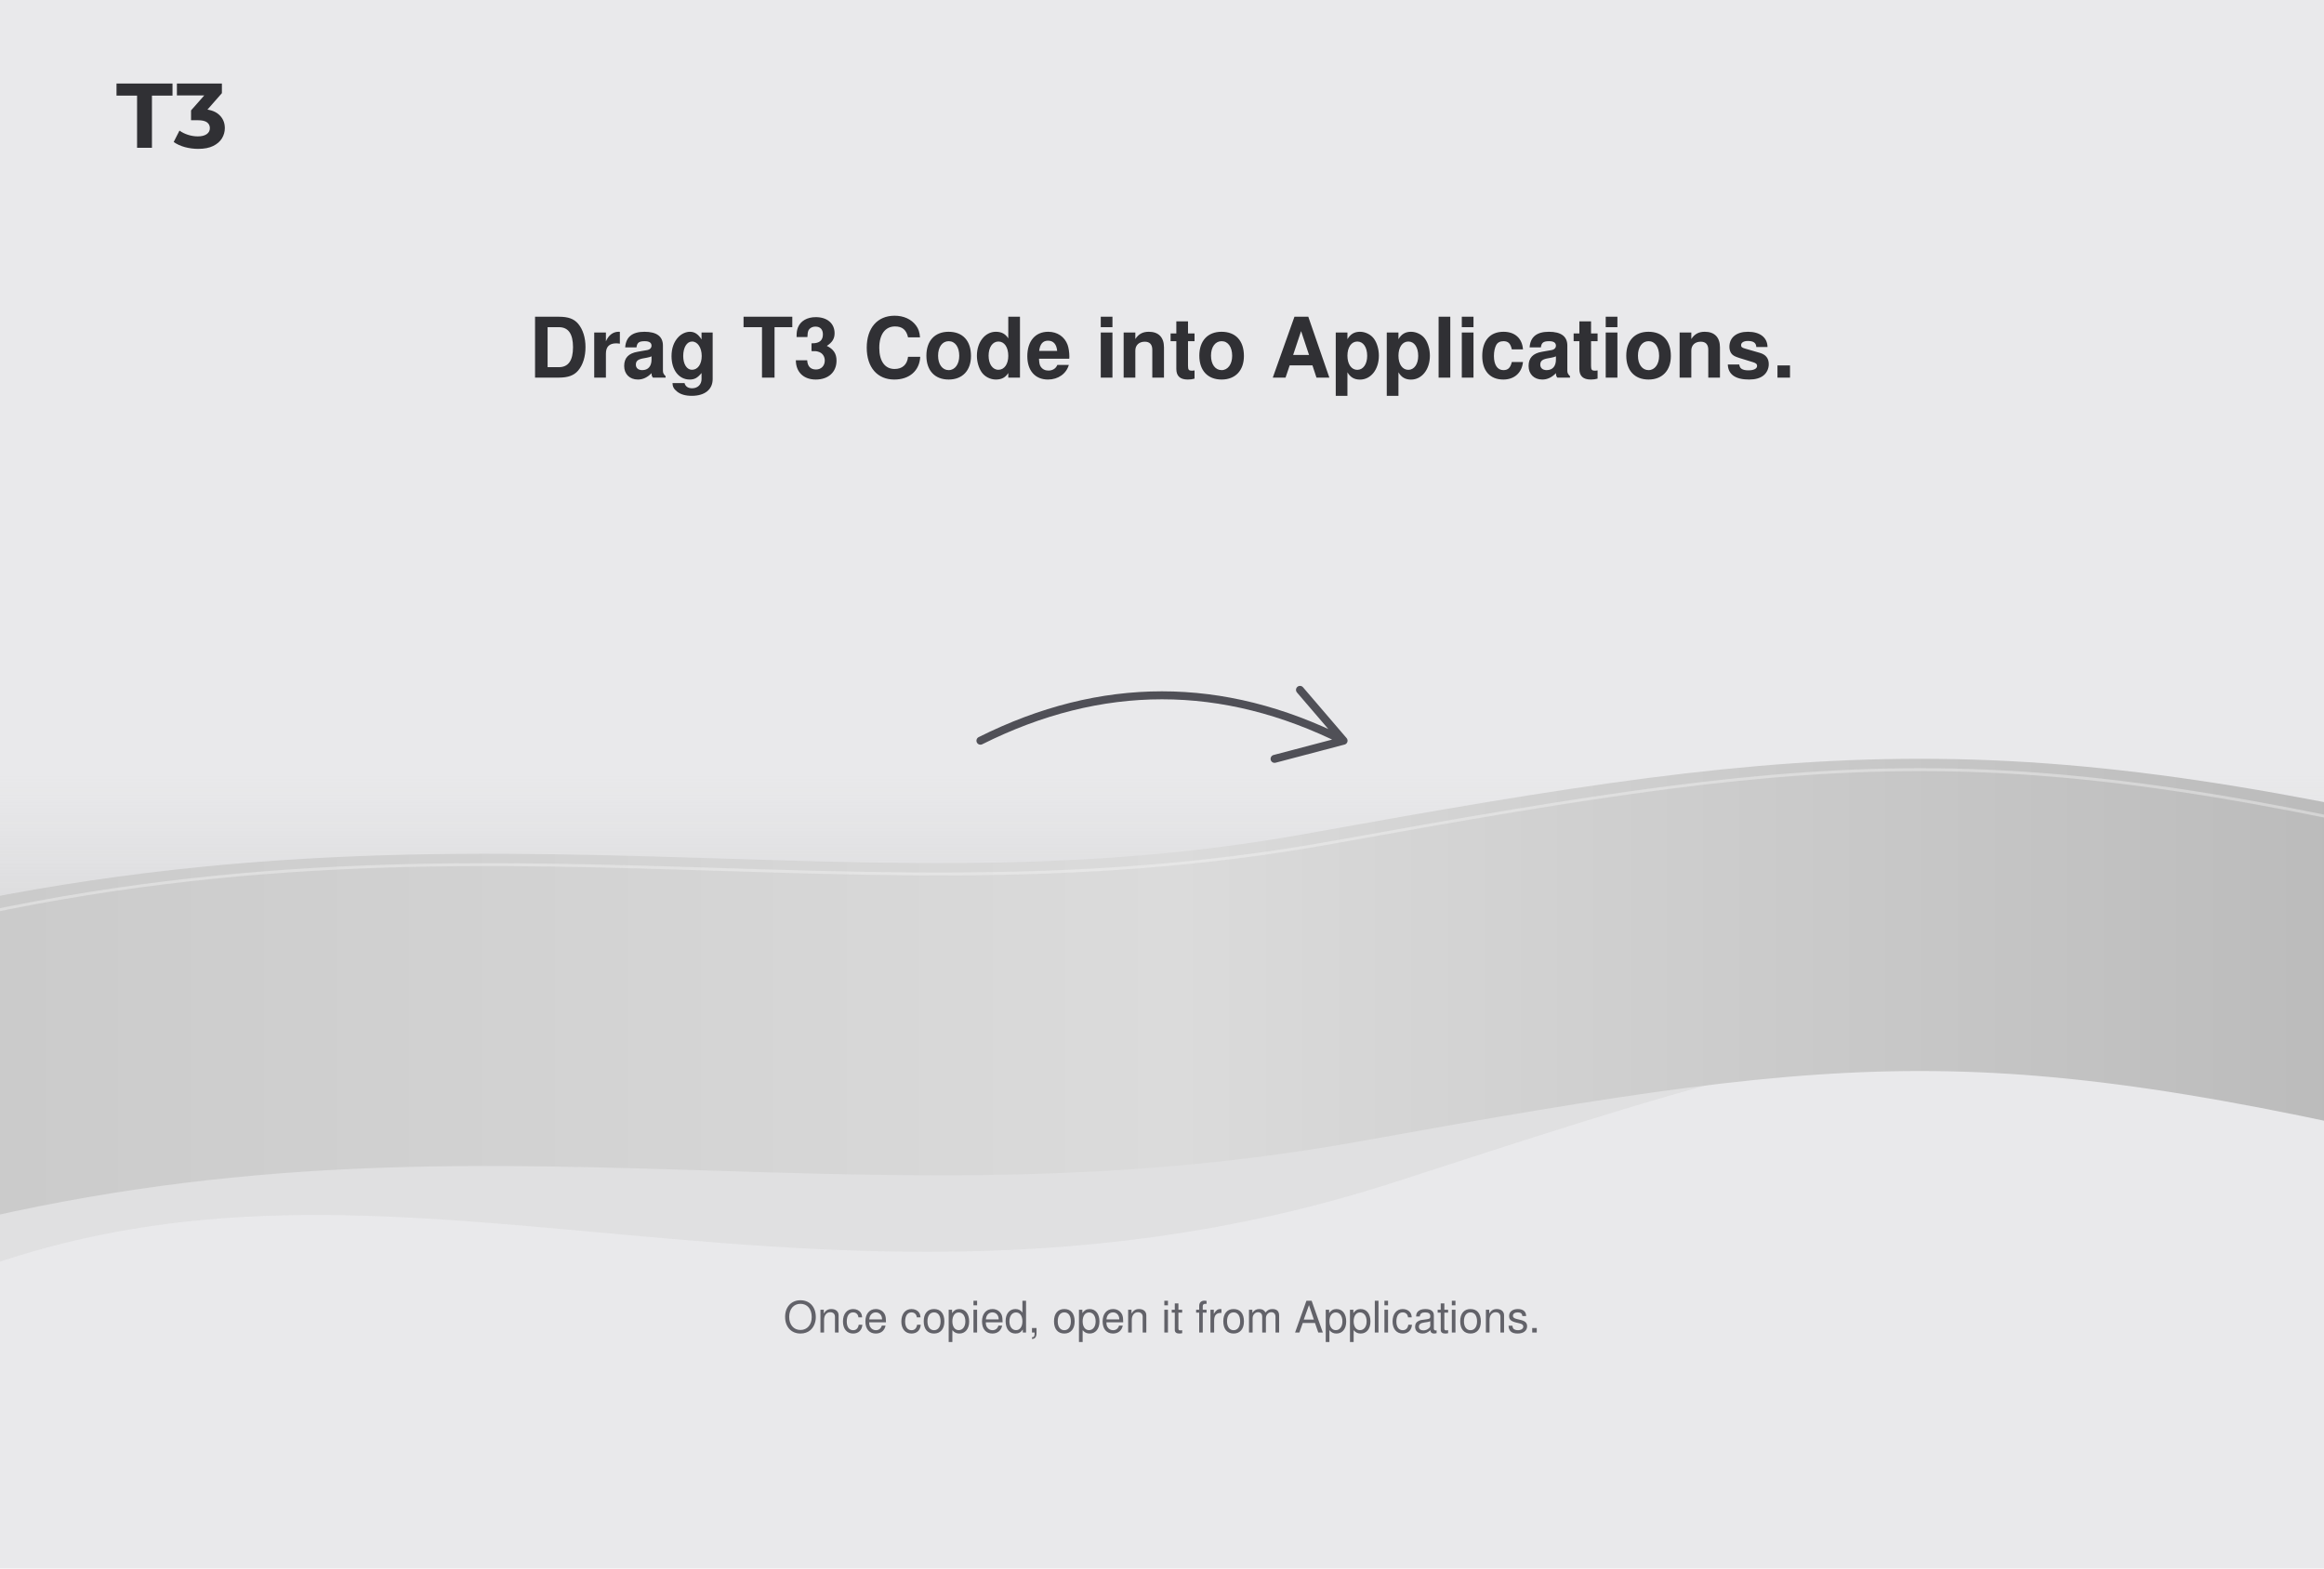
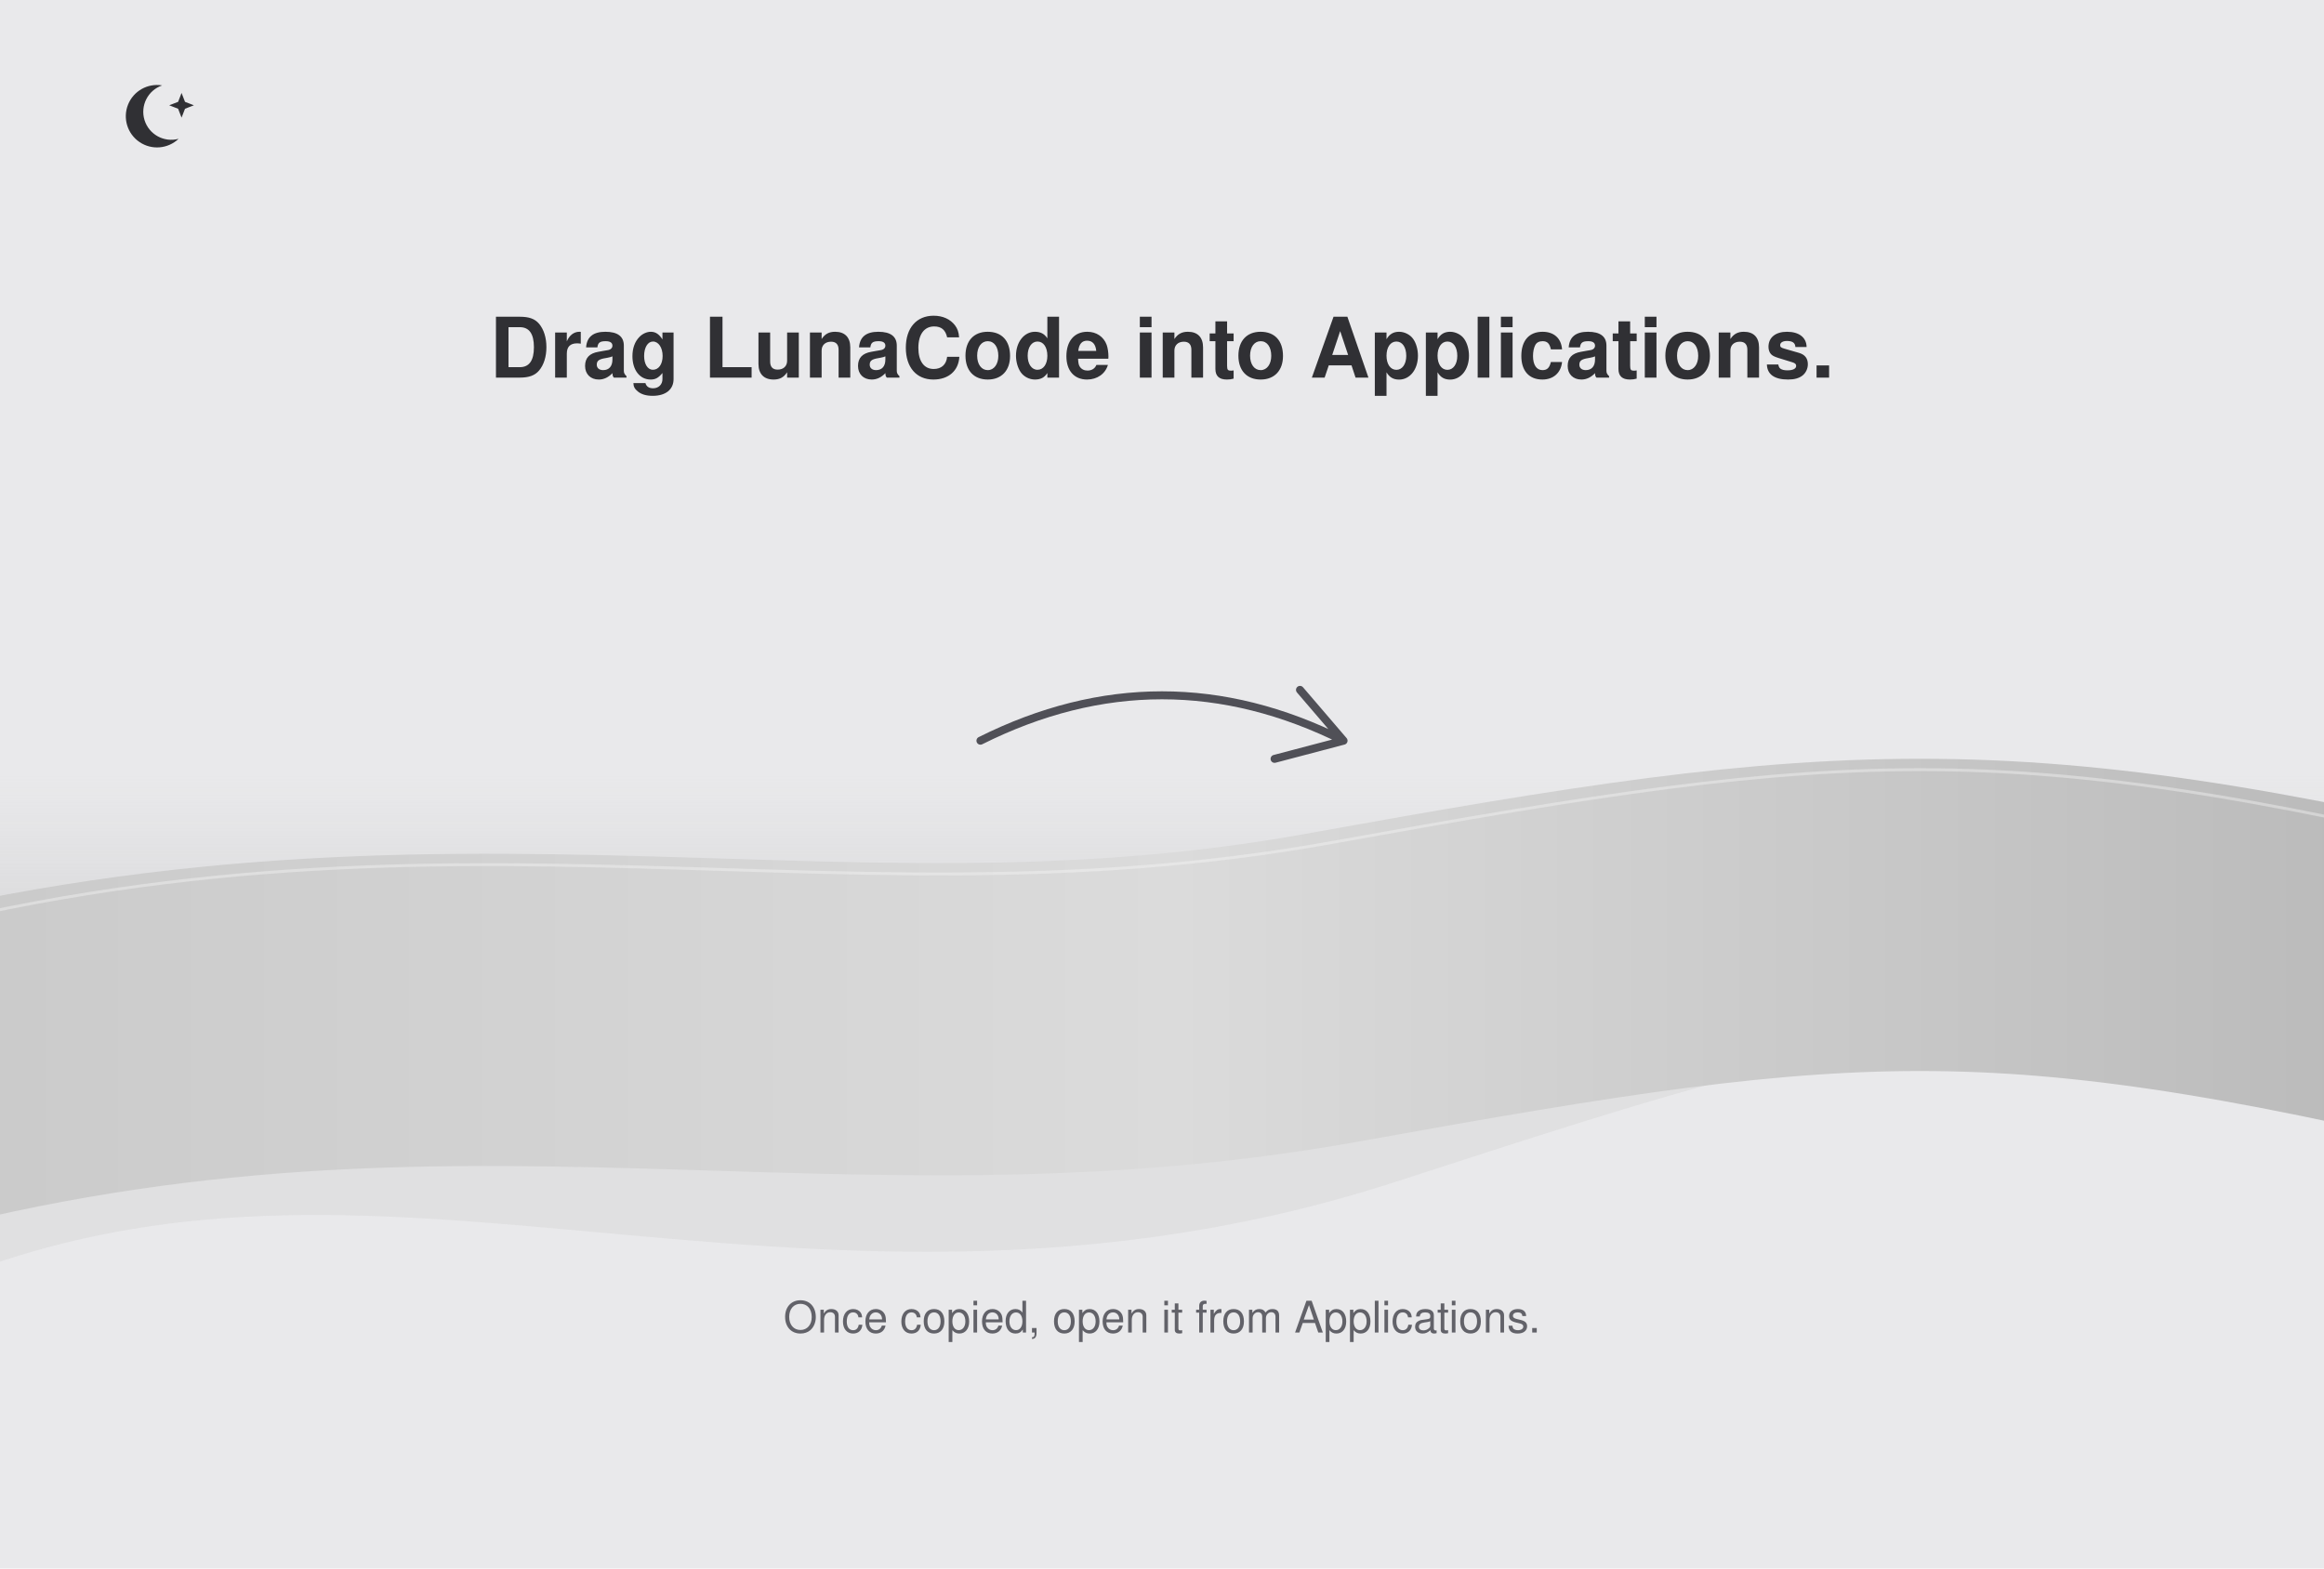
<svg xmlns="http://www.w3.org/2000/svg" width="1280" height="864" viewBox="0 0 640 432">
  <defs>
    <linearGradient id="veil" x1="0" y1="0" x2="0" y2="1">
      <stop stop-color="#B7B7B7" stop-opacity="0" />
      <stop offset=".55" stop-color="#A5A5A5" stop-opacity=".24" />
      <stop offset="1" stop-color="#D1D1D1" stop-opacity=".4" />
    </linearGradient>
    <linearGradient id="silk" x1="0" y1="0" x2="1" y2="0">
      <stop stop-color="#C8C8C8" />
      <stop offset=".5" stop-color="#DBDBDB" />
      <stop offset="1" stop-color="#B5B5B5" />
    </linearGradient>
  </defs>
  <rect width="640" height="432" fill="#E9E9EB" />
  <path d="M-60 293C95 220 214 304 362 256S559 191 707 257" stroke="url(#veil)" stroke-width="146" fill="none" opacity="1" stroke-linecap="round" stroke-linejoin="round" />
  <path d="M-60 306C113 252 223 298 367 272S553 242 707 280" stroke="url(#silk)" stroke-width="86" fill="none" opacity="1" stroke-linecap="round" stroke-linejoin="round" />
  <path d="M-60 266C113 212 223 258 367 232S553 202 707 240" stroke="#F5F5F5" stroke-width="0.8" fill="none" opacity="0.42" stroke-linecap="round" stroke-linejoin="round" />
-   <svg x="32" y="23" width="30" height="18" viewBox="15.531 37 94.394 56.96" fill="#303034">
-     <path d="M33.451 93V47.56H15.531V37H64.331V47.56H46.411V93H33.451ZM86.725 93.96C82.832 93.96 78.965 93.453 75.125 92.44C71.285 91.373 68.032 89.88 65.365 87.96L70.405 78.04C72.539 79.587 75.019 80.813 77.845 81.72C80.672 82.627 83.525 83.08 86.405 83.08C89.659 83.08 92.219 82.44 94.085 81.16C95.952 79.88 96.885 78.12 96.885 75.88C96.885 73.747 96.059 72.067 94.405 70.84C92.752 69.613 90.085 69 86.405 69H80.485V60.44L96.085 42.76L97.525 47.4H68.165V37H107.365V45.4L91.845 63.08L85.285 59.32H89.045C95.925 59.32 101.125 60.867 104.645 63.96C108.165 67.053 109.925 71.027 109.925 75.88C109.925 79.027 109.099 81.987 107.445 84.76C105.792 87.48 103.259 89.693 99.845 91.4C96.432 93.107 92.059 93.96 86.725 93.96Z" />
+   <svg x="32" y="20" width="24" height="24" viewBox="0 0 24 24" fill="#303034">
+     <path d="M12.65 3.52A8.6 8.6 0 1 0 17.18 18.23A7.7 7.7 0 0 1 12.65 3.52ZM18 5.6L18.95 8.05L21.4 9L18.95 9.95L18 12.4L17.05 9.95L14.6 9L17.05 8.05Z" />
  </svg>
-   <text x="320" y="104" fill="#303034" font-family="Helvetica" font-size="23" font-weight="700" text-anchor="middle">Drag T3 Code into Applications.</text>
+   <text x="320" y="104" fill="#303034" font-family="Helvetica" font-size="23" font-weight="700" text-anchor="middle">Drag LunaCode into Applications.</text>
  <path d="M270 204Q320 179 370 204M358 190L370 204L351 209" stroke="#505057" stroke-width="2.2" fill="none" opacity="1" stroke-linecap="round" stroke-linejoin="round" />
  <text x="320" y="367" fill="#626269" font-family="Helvetica" font-size="12" font-weight="400" text-anchor="middle">Once copied, open it from Applications.</text>
</svg>
